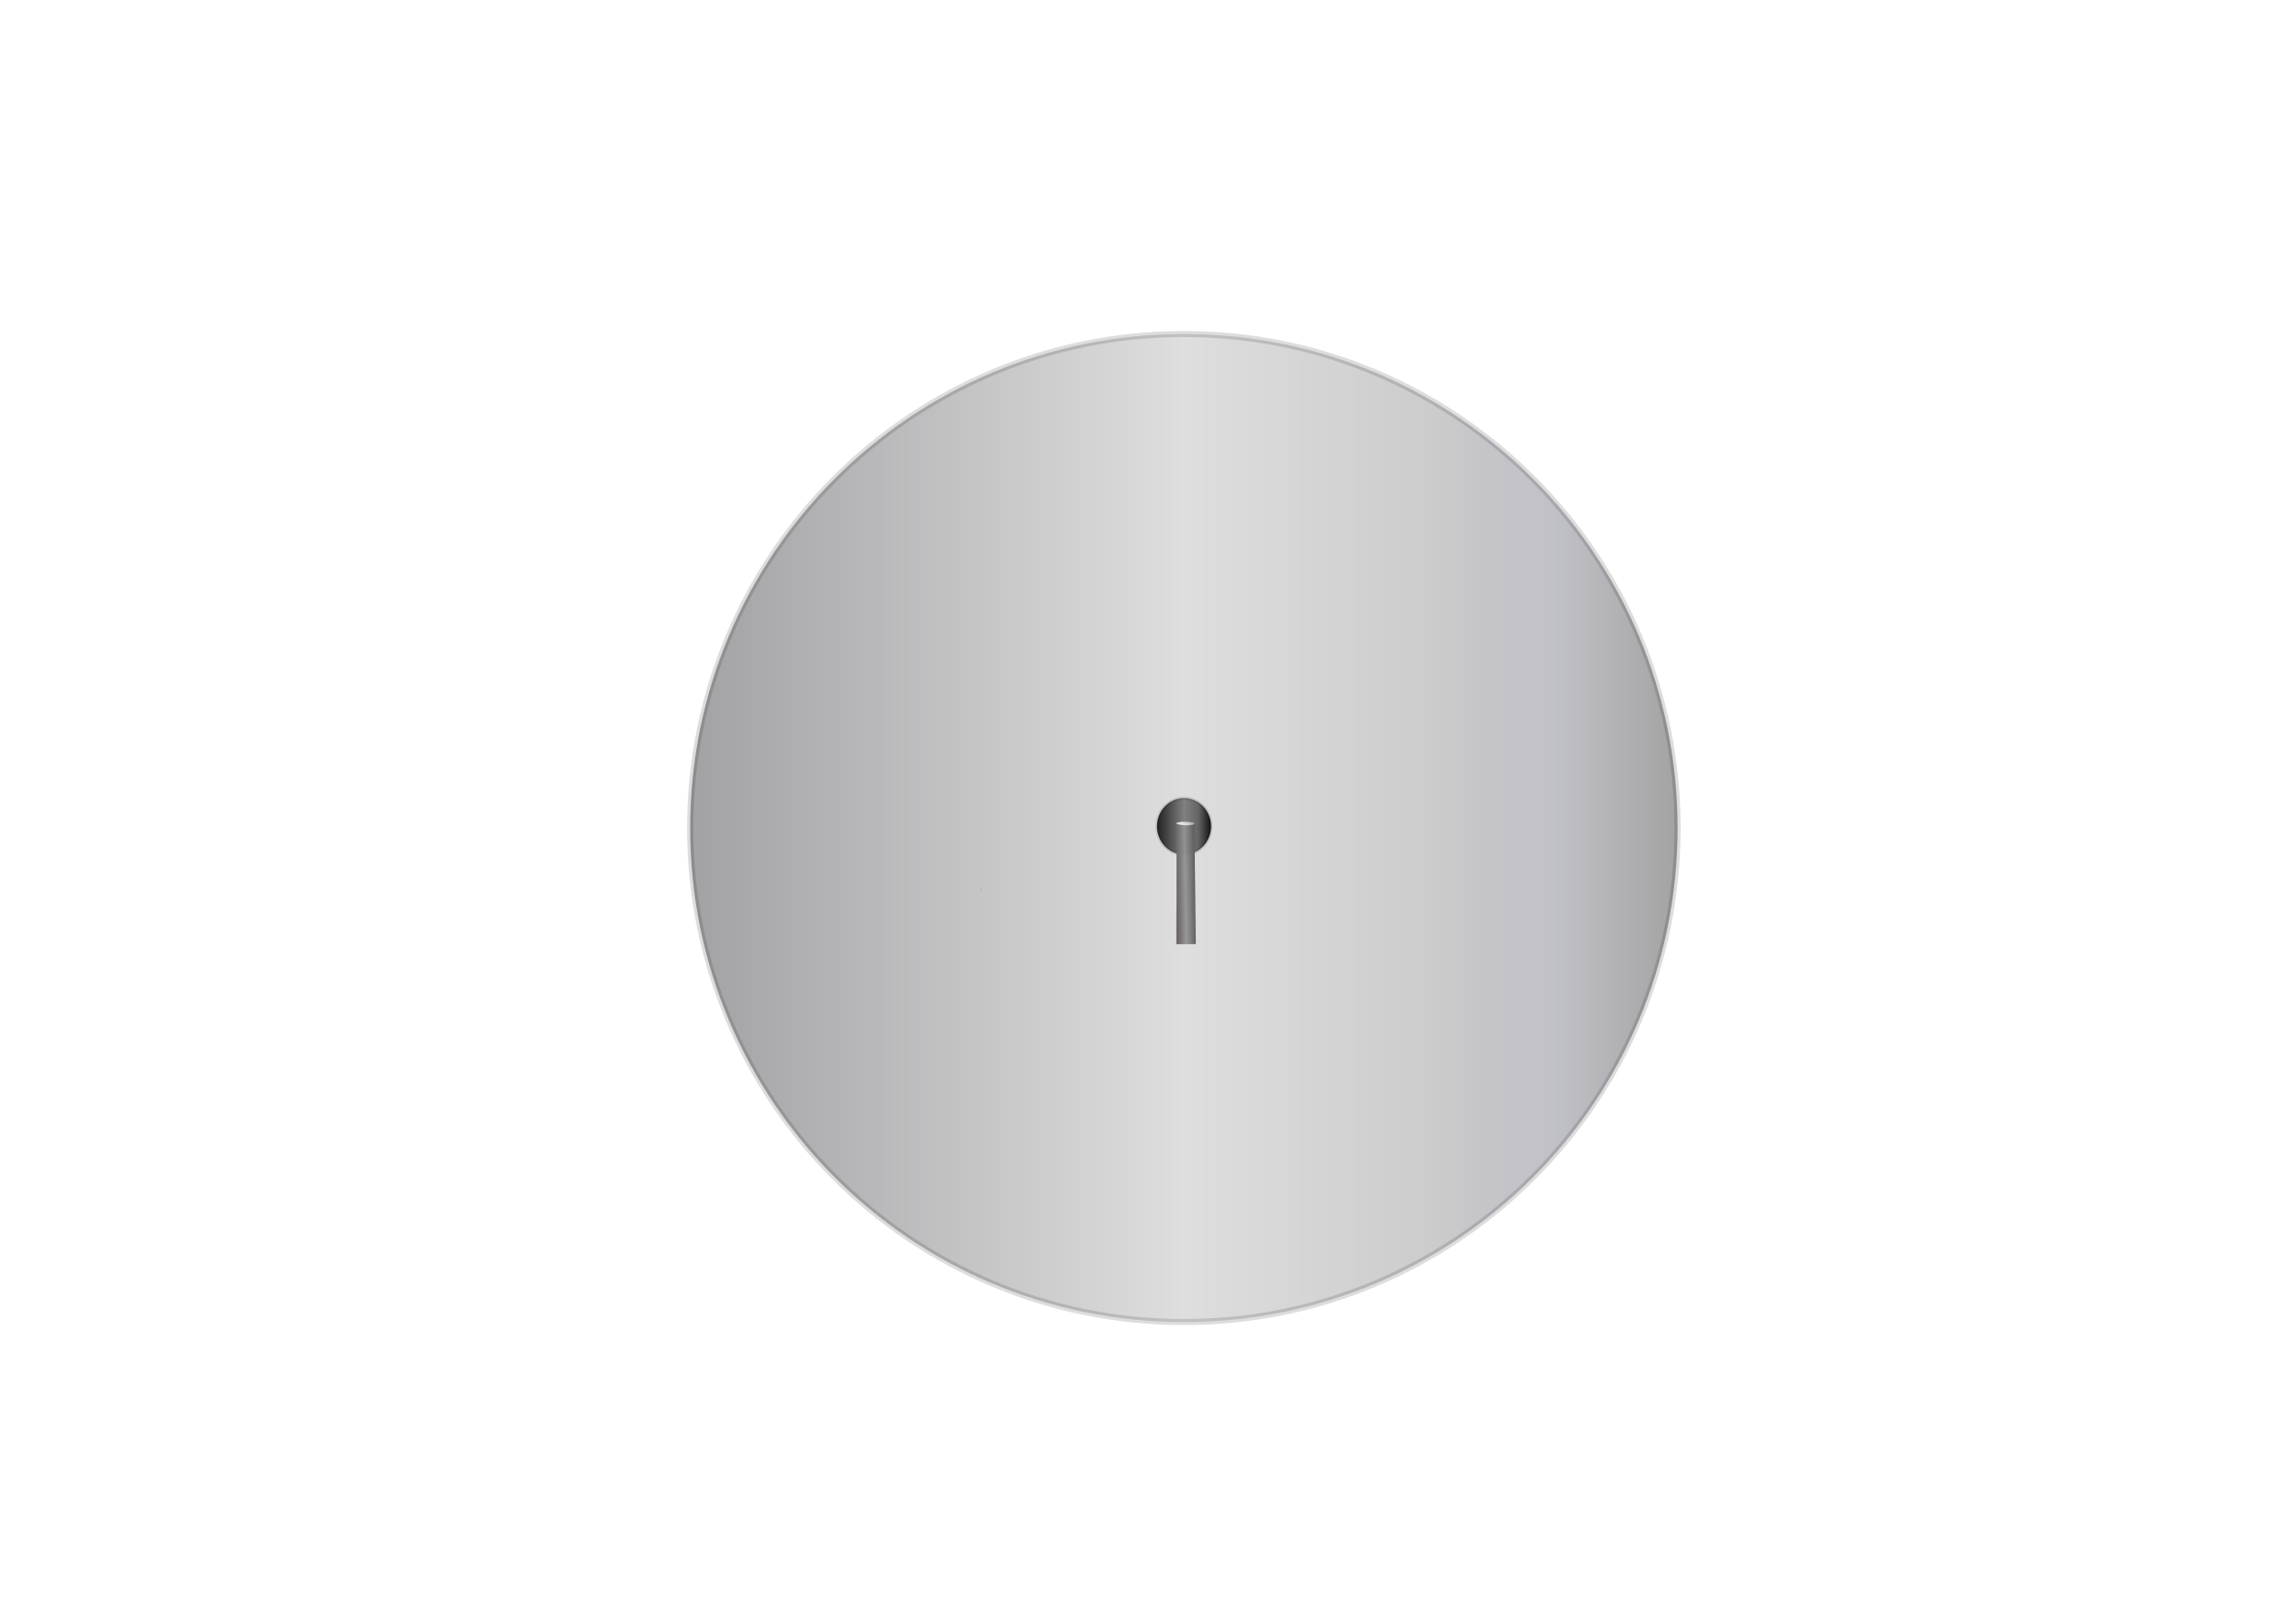
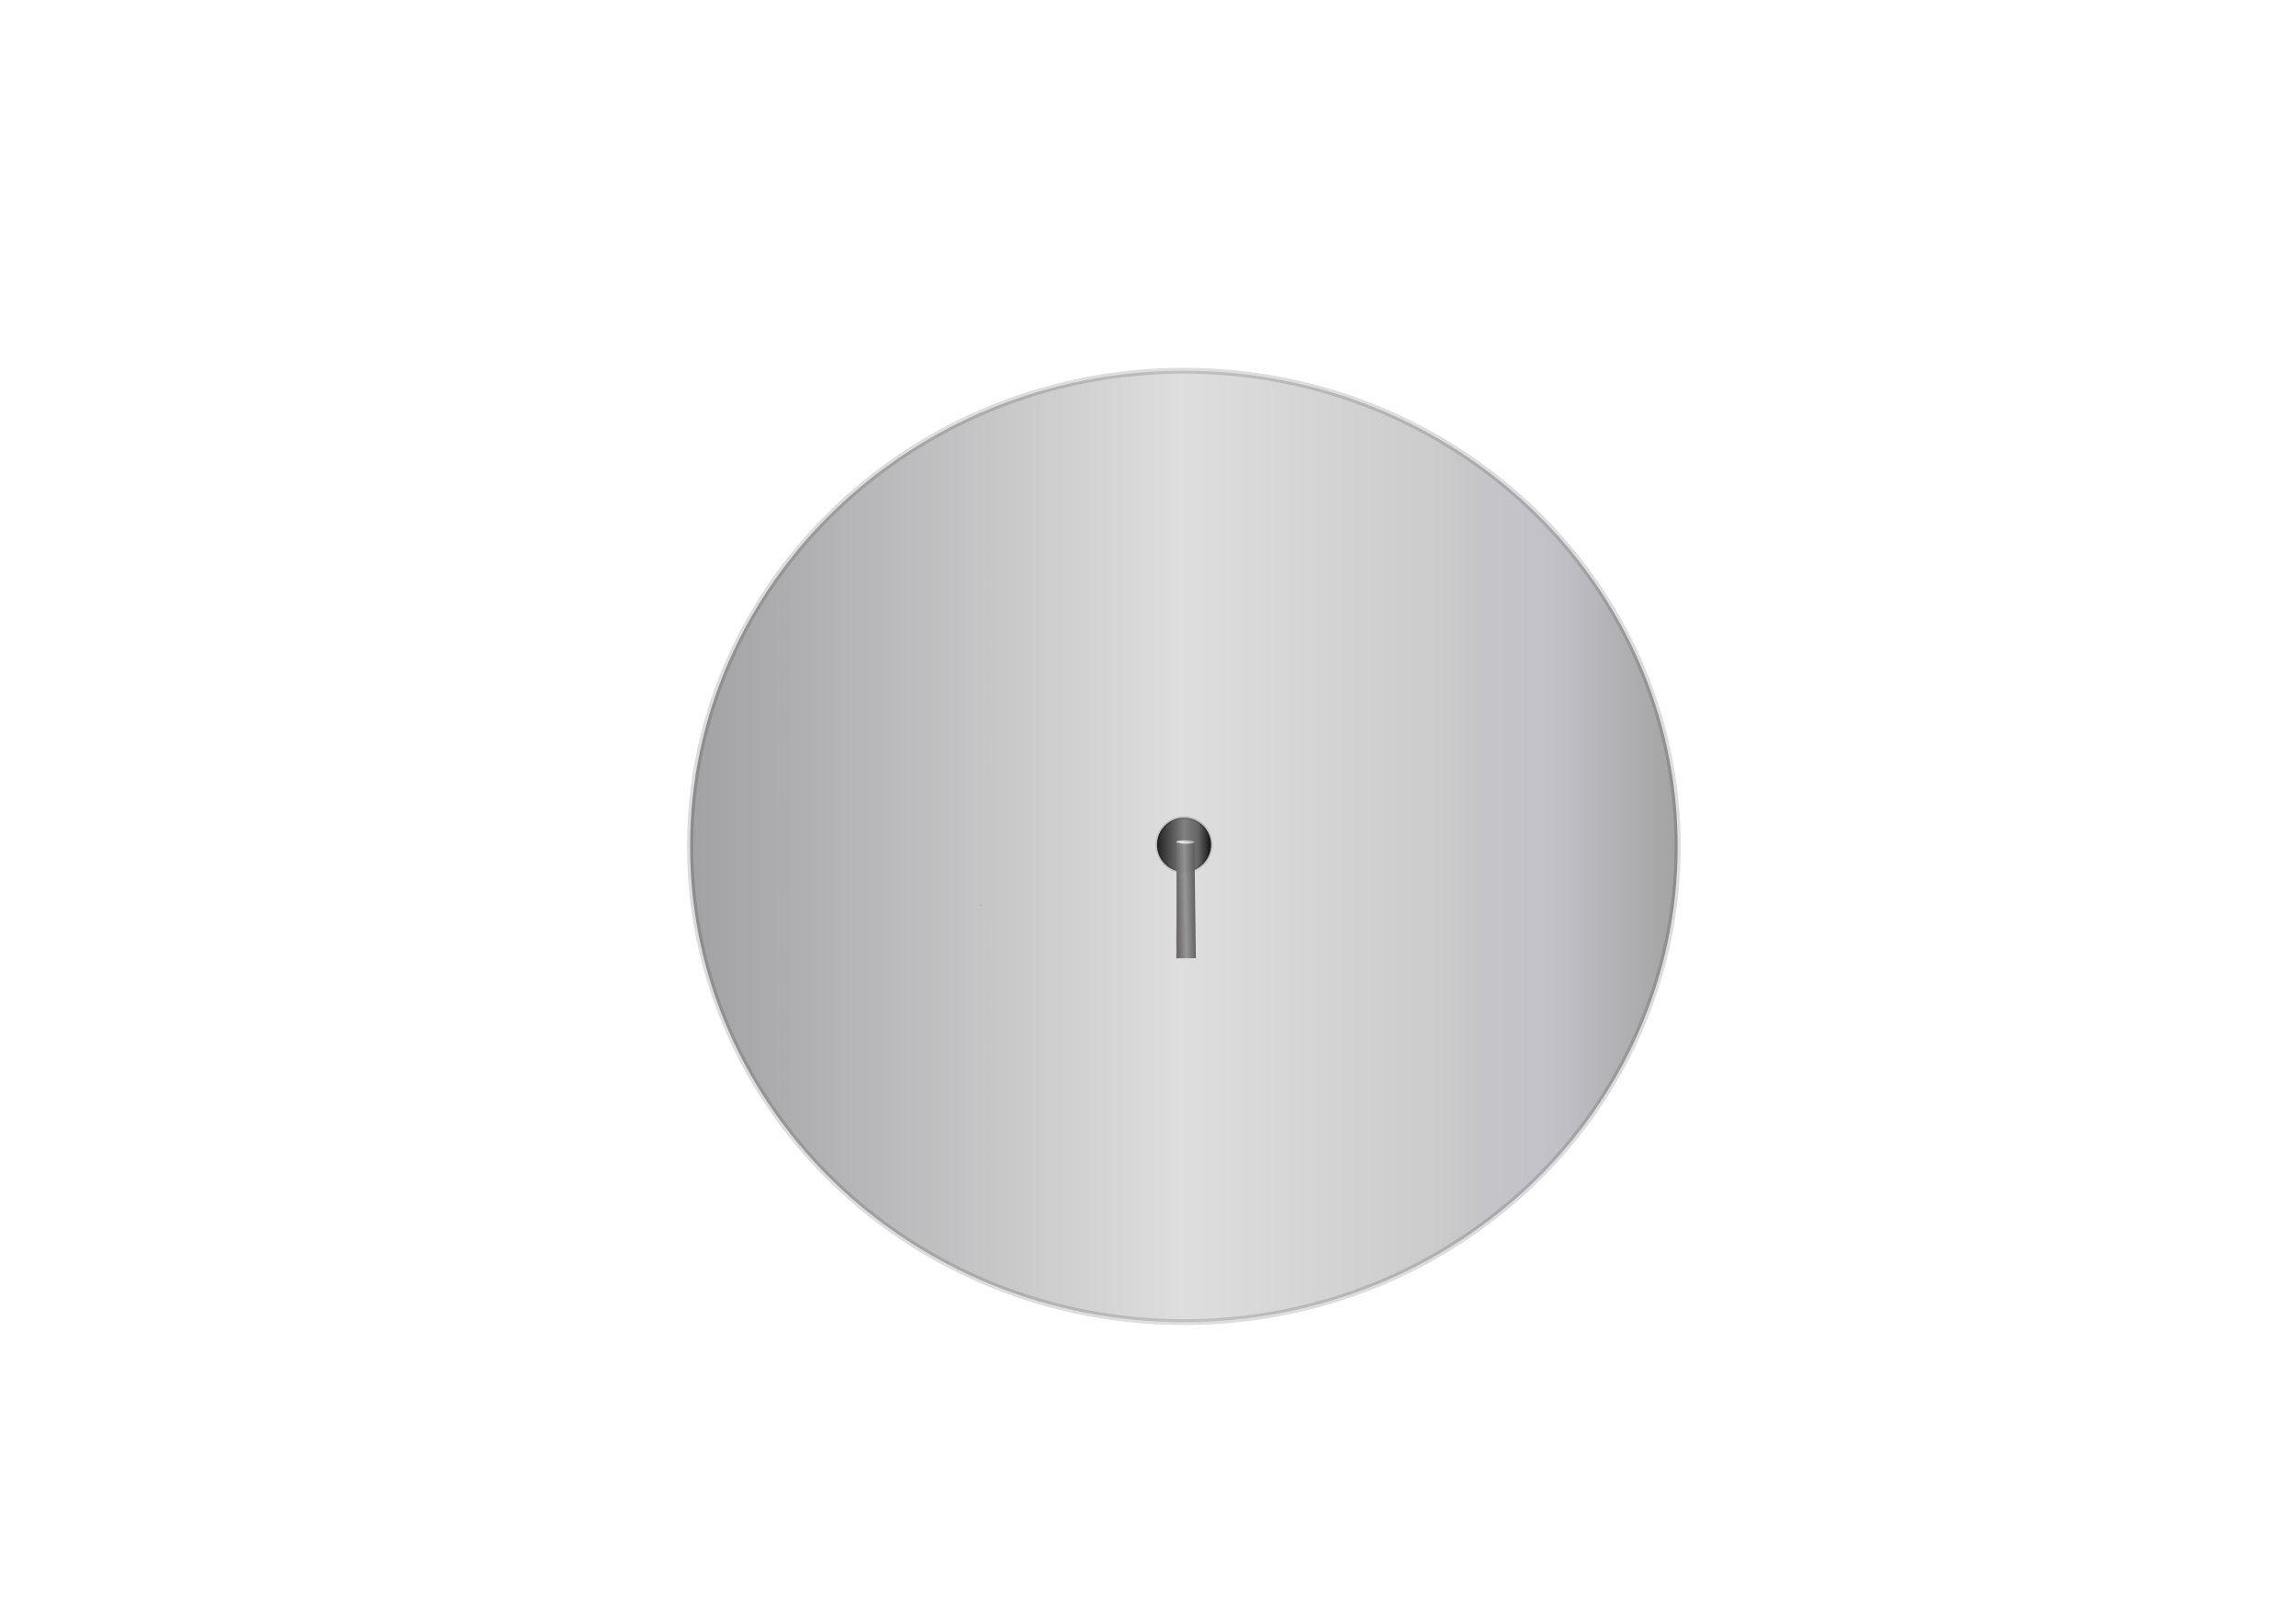
<svg xmlns="http://www.w3.org/2000/svg" xmlns:xlink="http://www.w3.org/1999/xlink" width="297mm" height="210mm" viewBox="0 0 1122.52 793.701" version="1.1" id="schematic-window">
  <defs id="defs1">
    <linearGradient xlink:href="#linearGradient27" id="linearGradient28" x1="516.476" y1="292.144" x2="640.863" y2="331.776" gradientUnits="userSpaceOnUse" />
    <linearGradient id="linearGradient27">
      <stop style="stop-color:#726d6b;stop-opacity:1;" offset="0" id="stop27" />
      <stop style="stop-color:#a9a9a9;stop-opacity:1;" offset="0.5" id="stop29" />
      <stop style="stop-color:#888383;stop-opacity:1;" offset="0.75" id="stop30" />
      <stop style="stop-color:#6a6666;stop-opacity:1;" offset="0.875" id="stop31" />
      <stop style="stop-color:#72706f;stop-opacity:1;" offset="1" id="stop28" />
    </linearGradient>
    <linearGradient xlink:href="#linearGradient43" id="linearGradient31-9" gradientUnits="userSpaceOnUse" x1="494.885" y1="397.846" x2="541.346" y2="396.161" gradientTransform="matrix(1.001738,0.0625512,0.00584848,1.210482,-238.5302,-282.3534)" />
    <linearGradient id="linearGradient43">
      <stop style="stop-color:#515151;stop-opacity:1;" offset="0" id="stop39" />
      <stop style="stop-color:#939393;stop-opacity:0.946;" offset="0.5" id="stop40" />
      <stop style="stop-color:#757171;stop-opacity:1;" offset="0.75" id="stop41" />
      <stop style="stop-color:#6a6363;stop-opacity:0.975;" offset="0.875" id="stop42" />
      <stop style="stop-color:#6f6c6c;stop-opacity:0.961;" offset="0.906" id="stop44" />
    </linearGradient>
    <linearGradient xlink:href="#linearGradient14" id="linearGradient3-3" gradientUnits="userSpaceOnUse" gradientTransform="matrix(0.993865,1.139816e-8,0,0.8698145,-2476.088,1398.255)" x1="498.589" y1="621.249" x2="534.595" y2="620.925" />
    <linearGradient id="linearGradient14">
      <stop style="stop-color:#aaaaaa;stop-opacity:1;" offset="0" id="stop9-2" />
      <stop style="stop-color:#e2e2e2;stop-opacity:1;" offset="0.5" id="stop10-2" />
      <stop style="stop-color:#e9e9e9;stop-opacity:1;" offset="0.625" id="stop11-1" />
      <stop style="stop-color:#dadada;stop-opacity:1;" offset="0.75" id="stop12-6" />
      <stop style="stop-color:#a7a7a7;stop-opacity:1;" offset="0.875" id="stop13-8" />
      <stop style="stop-color:#949494;stop-opacity:1;" offset="1" id="stop14-5" />
    </linearGradient>
    <linearGradient xlink:href="#linearGradient2" id="linearGradient3" x1="205.485" y1="401.338" x2="637.004" y2="401.338" gradientUnits="userSpaceOnUse" gradientTransform="matrix(1.118637,0,0,1.201618,107.3585,-56.07777)" />
    <linearGradient id="linearGradient2">
      <stop style="stop-color:#a2a2a5;stop-opacity:1;" offset="0" id="stop2" />
      <stop style="stop-color:#dedede;stop-opacity:1;" offset="0.5" id="stop4" />
      <stop style="stop-color:#cccccc;stop-opacity:1;" offset="0.75" id="stop5" />
      <stop style="stop-color:#c4c4c9;stop-opacity:1;" offset="0.812" id="stop7" />
      <stop style="stop-color:#c1c1c8;stop-opacity:1;" offset="0.875" id="stop6" />
      <stop style="stop-color:#a3a3a3;stop-opacity:1;" offset="1" id="stop3" />
    </linearGradient>
    <linearGradient xlink:href="#linearGradient11" id="linearGradient13" x1="404.937" y1="403.264" x2="427.277" y2="403.264" gradientUnits="userSpaceOnUse" gradientTransform="matrix(1.247297,0,0,1.324642,59.64178,-108.8498)" />
    <linearGradient id="linearGradient11">
      <stop style="stop-color:#1d1d1d;stop-opacity:1;" offset="0" id="stop12" />
      <stop style="stop-color:#808080;stop-opacity:1;" offset="0.5" id="stop14" />
      <stop style="stop-color:#656565;stop-opacity:1;" offset="0.75" id="stop15" />
      <stop style="stop-color:#080808;stop-opacity:1;" offset="1" id="stop13" />
    </linearGradient>
  </defs>
  <g id="layer1">
-     <g id="g1" transform="matrix(1.000059,0,0,0.9810921,0.1860701,-13.36071)">
+     <g id="g1" transform="matrix(1.000175,0,0,0.94468,0.1191332,11.14727)">
      <ellipse style="fill:url(#linearGradient3);fill-opacity:1;fill-rule:evenodd;stroke:#000000;stroke-width:3.019;stroke-linejoin:bevel;stroke-opacity:0.135" id="path2" cx="578.578" cy="426.178" rx="241.356" ry="246.143" />
      <ellipse style="fill:url(#linearGradient13);fill-rule:evenodd;stroke:#000000;stroke-width:1.49;stroke-linejoin:bevel;stroke-opacity:0.135" id="path11" cx="578.651" cy="425.331" rx="13.21" ry="14.029" />
    </g>
-     <g id="g313" transform="matrix(-0.1497617,-0.203506,0.2146977,-0.1143063,556.2409,634.4847)">
+     <g id="g313" transform="matrix(-0.149779,-0.1959531,0.2147226,-0.110064,556.2383,634.9486)">
      <g id="rect585" transform="matrix(0.6233864,-0.7774474,0.4720908,0.3549025,252.8772,609.7855)">
        <g id="g29" transform="matrix(1.019954,-0.08271486,-0.01403244,0.679934,-9.786017,268.1375)" style="fill:url(#linearGradient28);fill-opacity:1">
          <path style="fill:url(#linearGradient31-9);fill-opacity:1;fill-rule:evenodd;stroke-width:1.126;stroke-linejoin:bevel" d="m 297.254,119.964 1.538,48.964 3.447,137.226 2.207,79.82 8.973,324.589 -32.521,9.881 -20.161,-628.253 c 0.177,-1.928 -1.21,-1.117 35.686,-12.152 z" id="path28-1" />
          <rect style="fill:#6e6c6c;fill-opacity:1;fill-rule:evenodd;stroke-width:1.866;stroke-linejoin:bevel" id="rect47" width="2.512" height="2.003" x="654.677" y="-361.174" transform="matrix(0.6172204,0.7867903,-0.7102558,0.7039436,0,0)" />
        </g>
      </g>
      <ellipse style="fill:url(#linearGradient3-3);fill-opacity:1;fill-rule:evenodd;stroke:#b9b5ac;stroke-width:1.22;stroke-linejoin:bevel;stroke-dasharray:none;stroke-opacity:1" id="path299-2" ry="7.904" rx="14.686" cy="1938.626" cx="-1965.22" transform="matrix(0.3982209,-0.9172896,0.8036278,-0.5951322,0,0)" />
      <g id="g3" transform="matrix(1.571072,0,0,1.520139,633.106,122.5055)" />
    </g>
  </g>
</svg>
